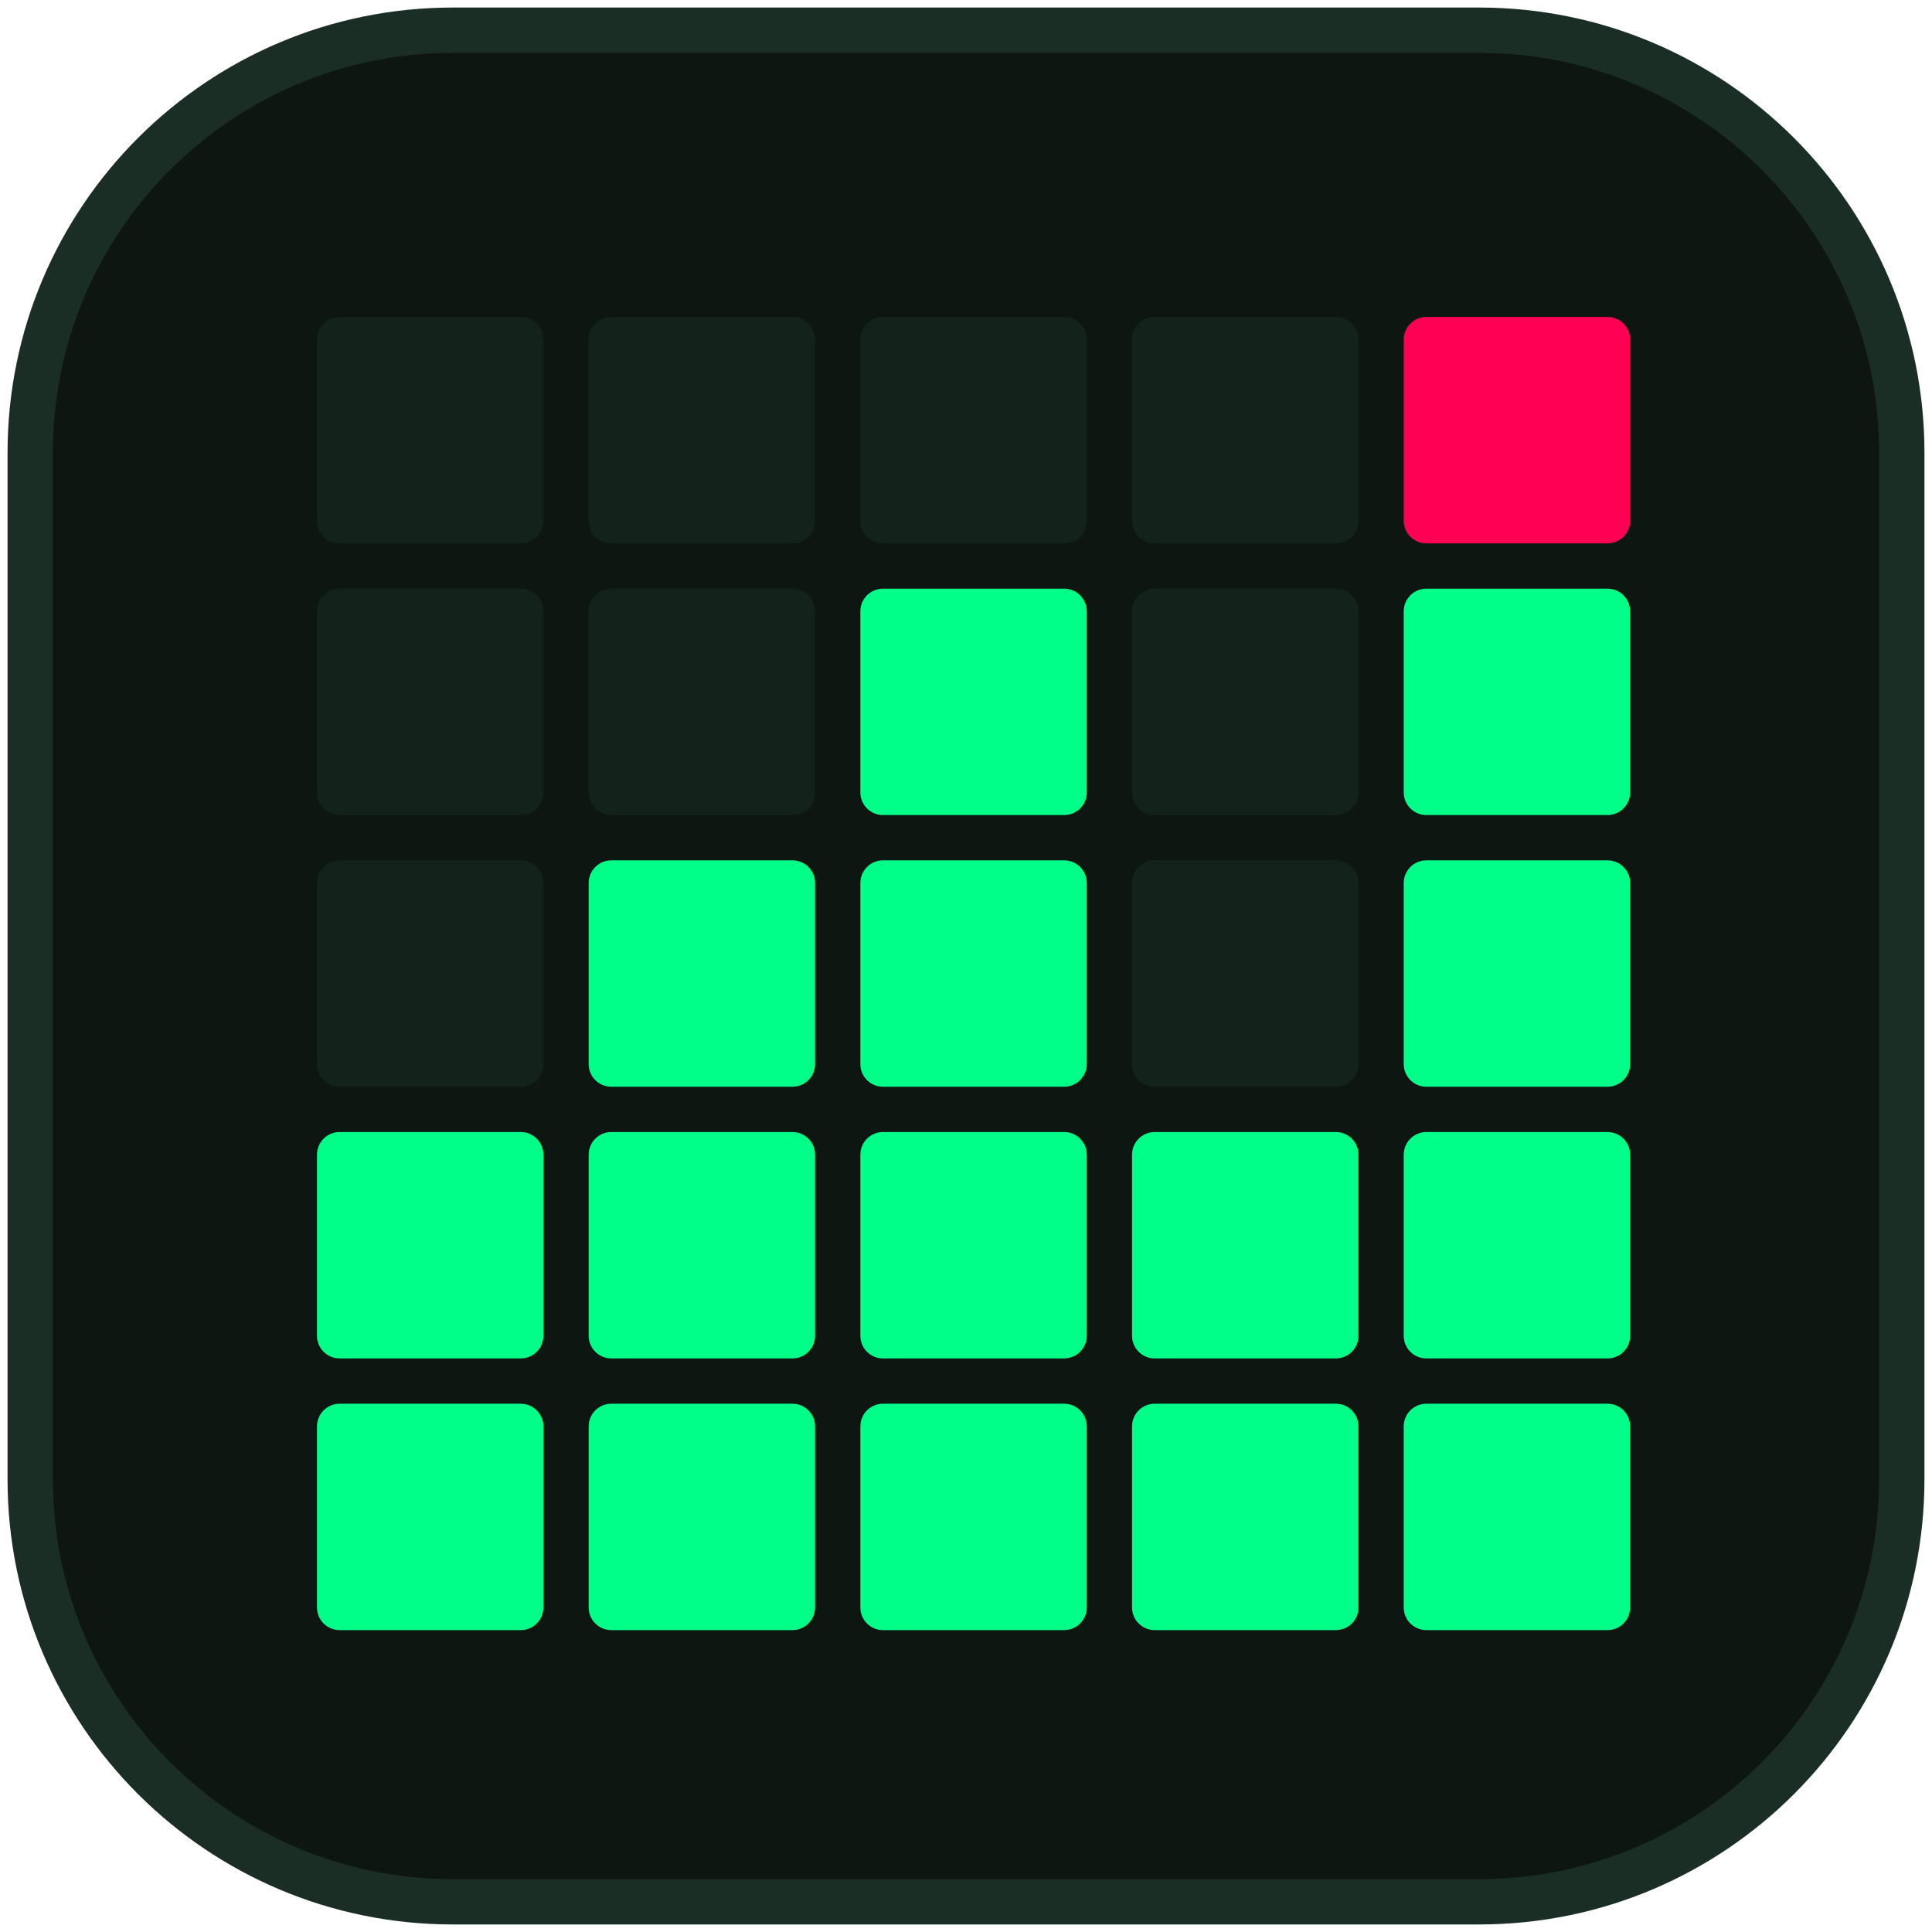
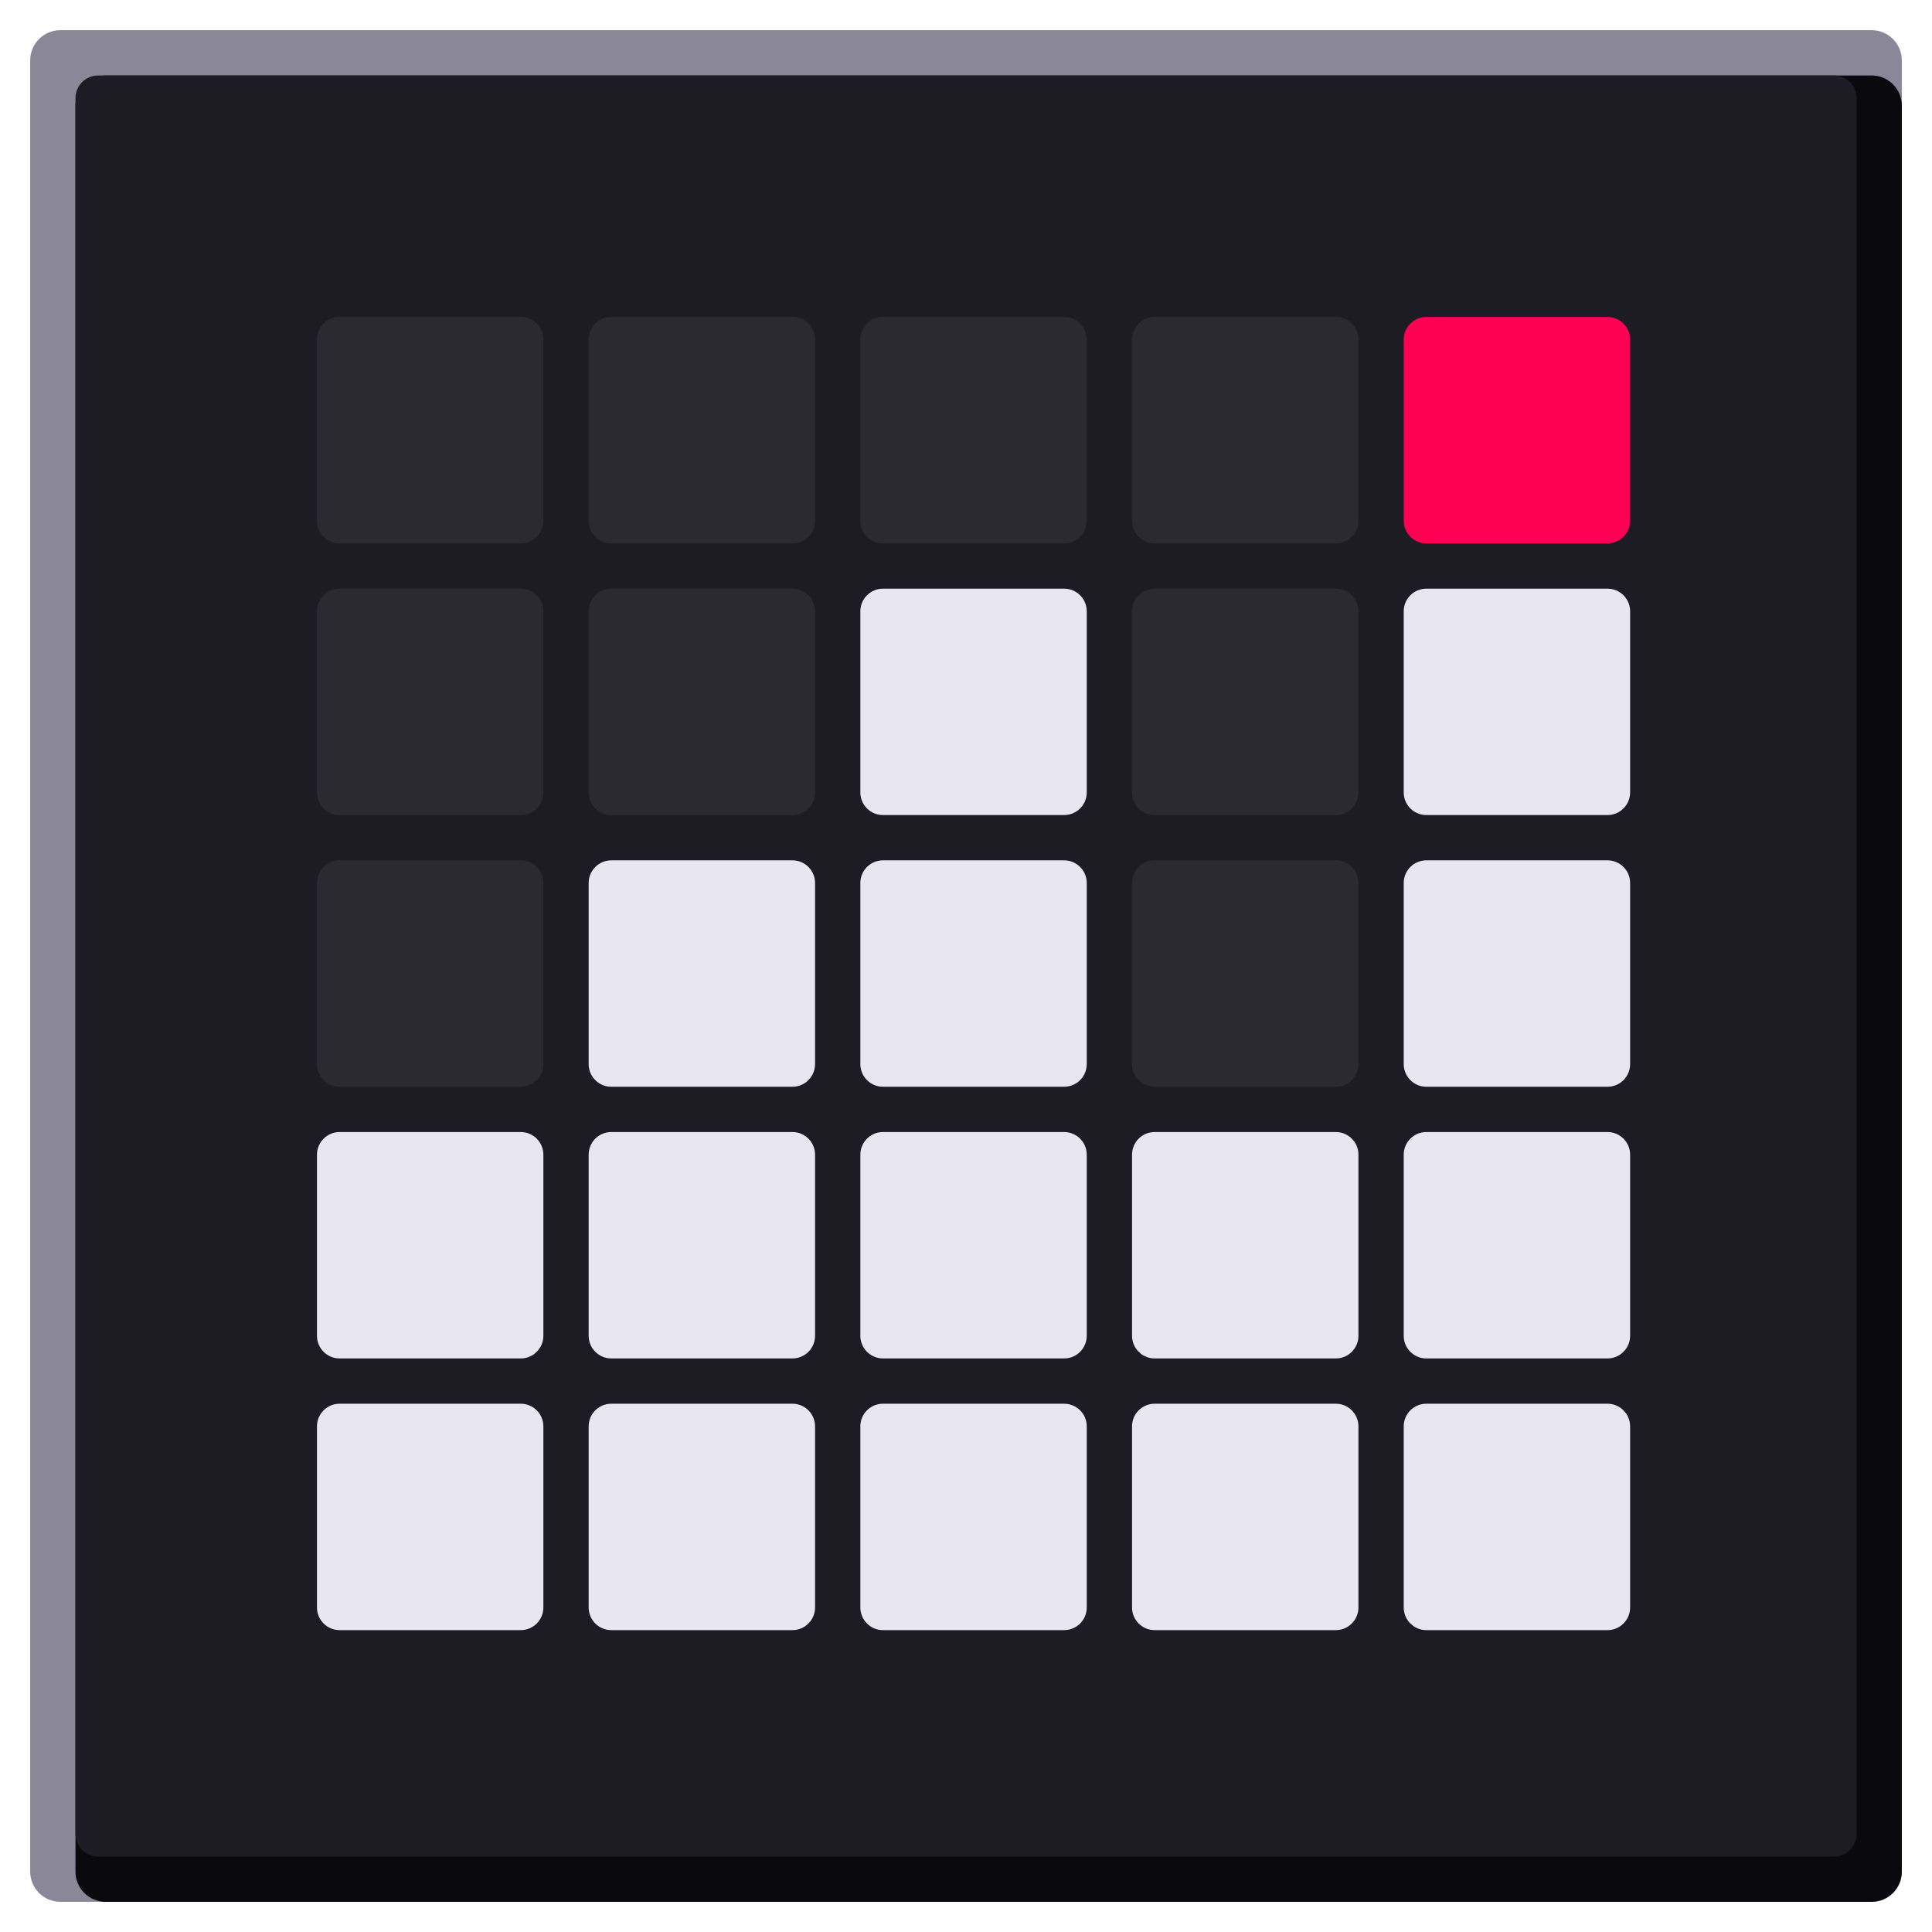
<svg xmlns="http://www.w3.org/2000/svg" width="256" height="256" viewBox="0 0 256 256">
-   <rect x="4" y="4" width="248" height="248" rx="56" fill="#0e1612" stroke="#1a2e26" stroke-width="6" />
-   <g fill="#13221b">
+   <rect x="4" y="4" width="248" height="248" rx="4" fill="#8a8898" />
+   <rect x="10" y="10" width="242" height="242" rx="4" fill="#0a0a0e" />
+   <rect x="10" y="10" width="236" height="236" rx="3" fill="#1d1c24" />
+   <g fill="#2b2a33">
    <rect x="42" y="42" width="30" height="30" rx="3" />
    <rect x="78" y="42" width="30" height="30" rx="3" />
    <rect x="114" y="42" width="30" height="30" rx="3" />
    <rect x="150" y="42" width="30" height="30" rx="3" />
    <rect x="42" y="78" width="30" height="30" rx="3" />
    <rect x="78" y="78" width="30" height="30" rx="3" />
    <rect x="150" y="78" width="30" height="30" rx="3" />
    <rect x="42" y="114" width="30" height="30" rx="3" />
    <rect x="150" y="114" width="30" height="30" rx="3" />
  </g>
-   <g fill="#00ff88">
+   <g fill="#e8e6f0">
    <rect x="114" y="78" width="30" height="30" rx="3" />
    <rect x="186" y="78" width="30" height="30" rx="3" />
    <rect x="78" y="114" width="30" height="30" rx="3" />
    <rect x="114" y="114" width="30" height="30" rx="3" />
    <rect x="186" y="114" width="30" height="30" rx="3" />
    <rect x="42" y="150" width="30" height="30" rx="3" />
    <rect x="78" y="150" width="30" height="30" rx="3" />
    <rect x="114" y="150" width="30" height="30" rx="3" />
    <rect x="150" y="150" width="30" height="30" rx="3" />
    <rect x="186" y="150" width="30" height="30" rx="3" />
    <rect x="42" y="186" width="30" height="30" rx="3" />
    <rect x="78" y="186" width="30" height="30" rx="3" />
    <rect x="114" y="186" width="30" height="30" rx="3" />
    <rect x="150" y="186" width="30" height="30" rx="3" />
    <rect x="186" y="186" width="30" height="30" rx="3" />
  </g>
  <rect x="186" y="42" width="30" height="30" rx="3" fill="#ff0055" />
</svg>
